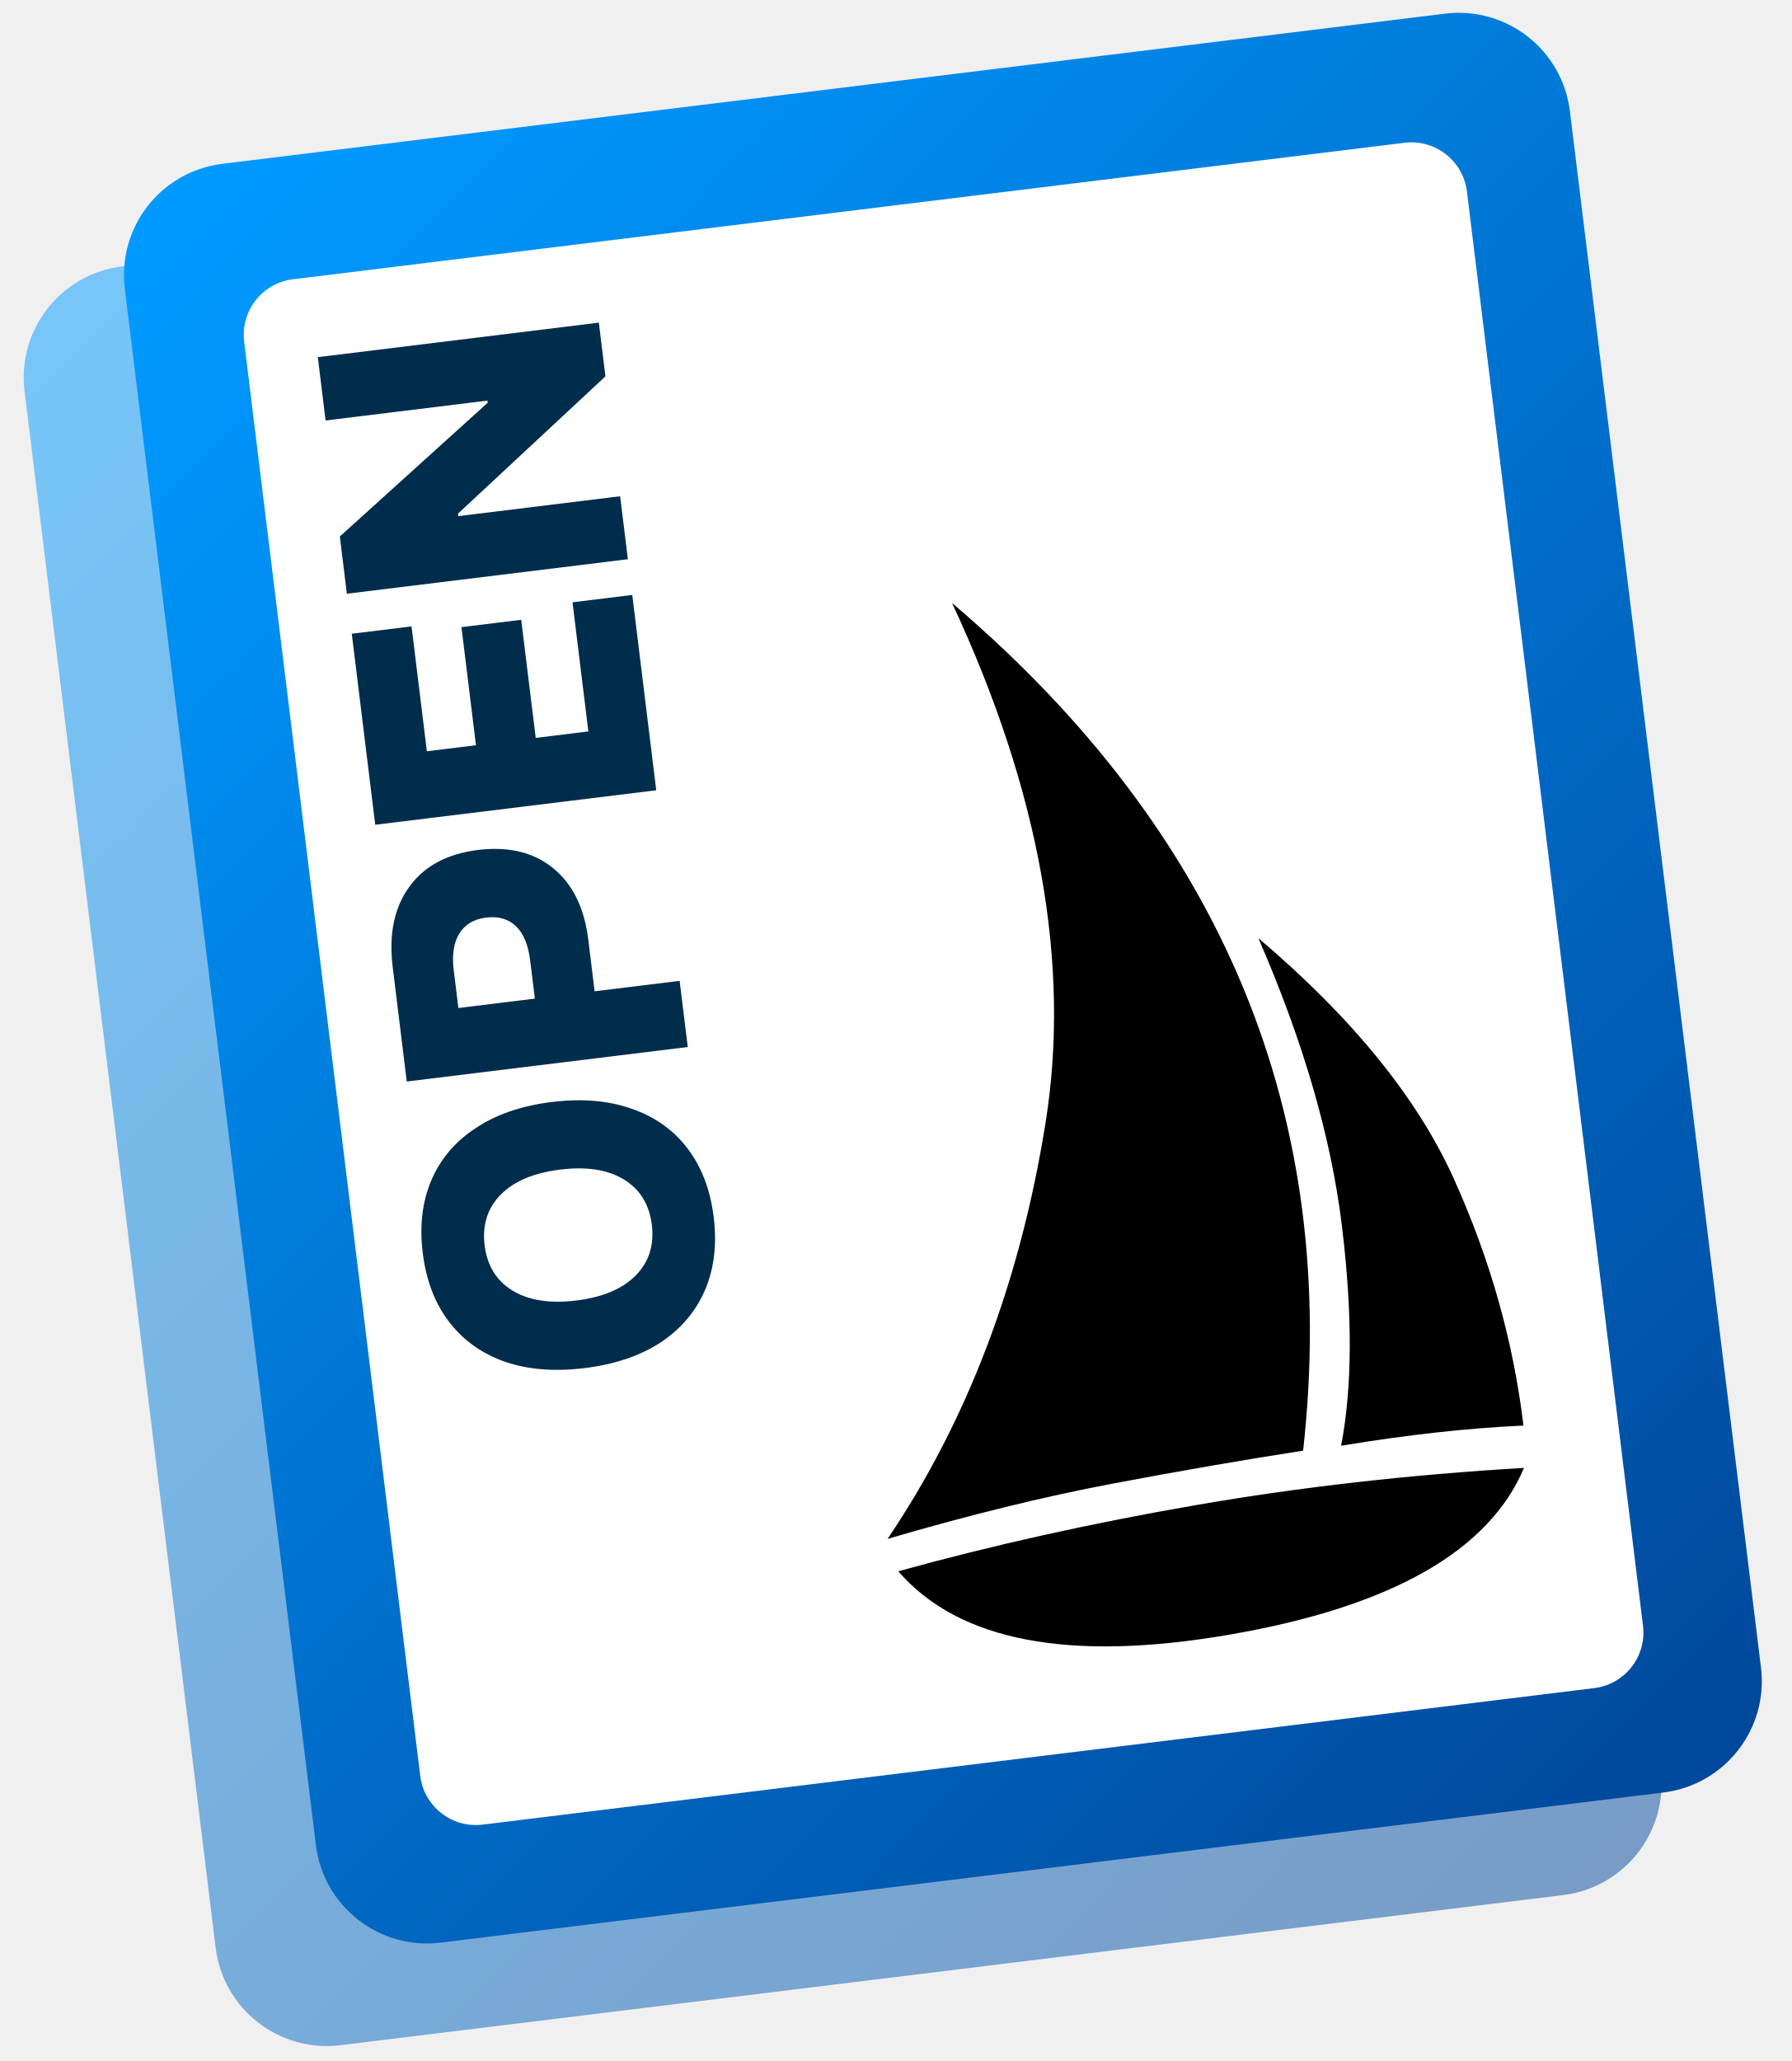
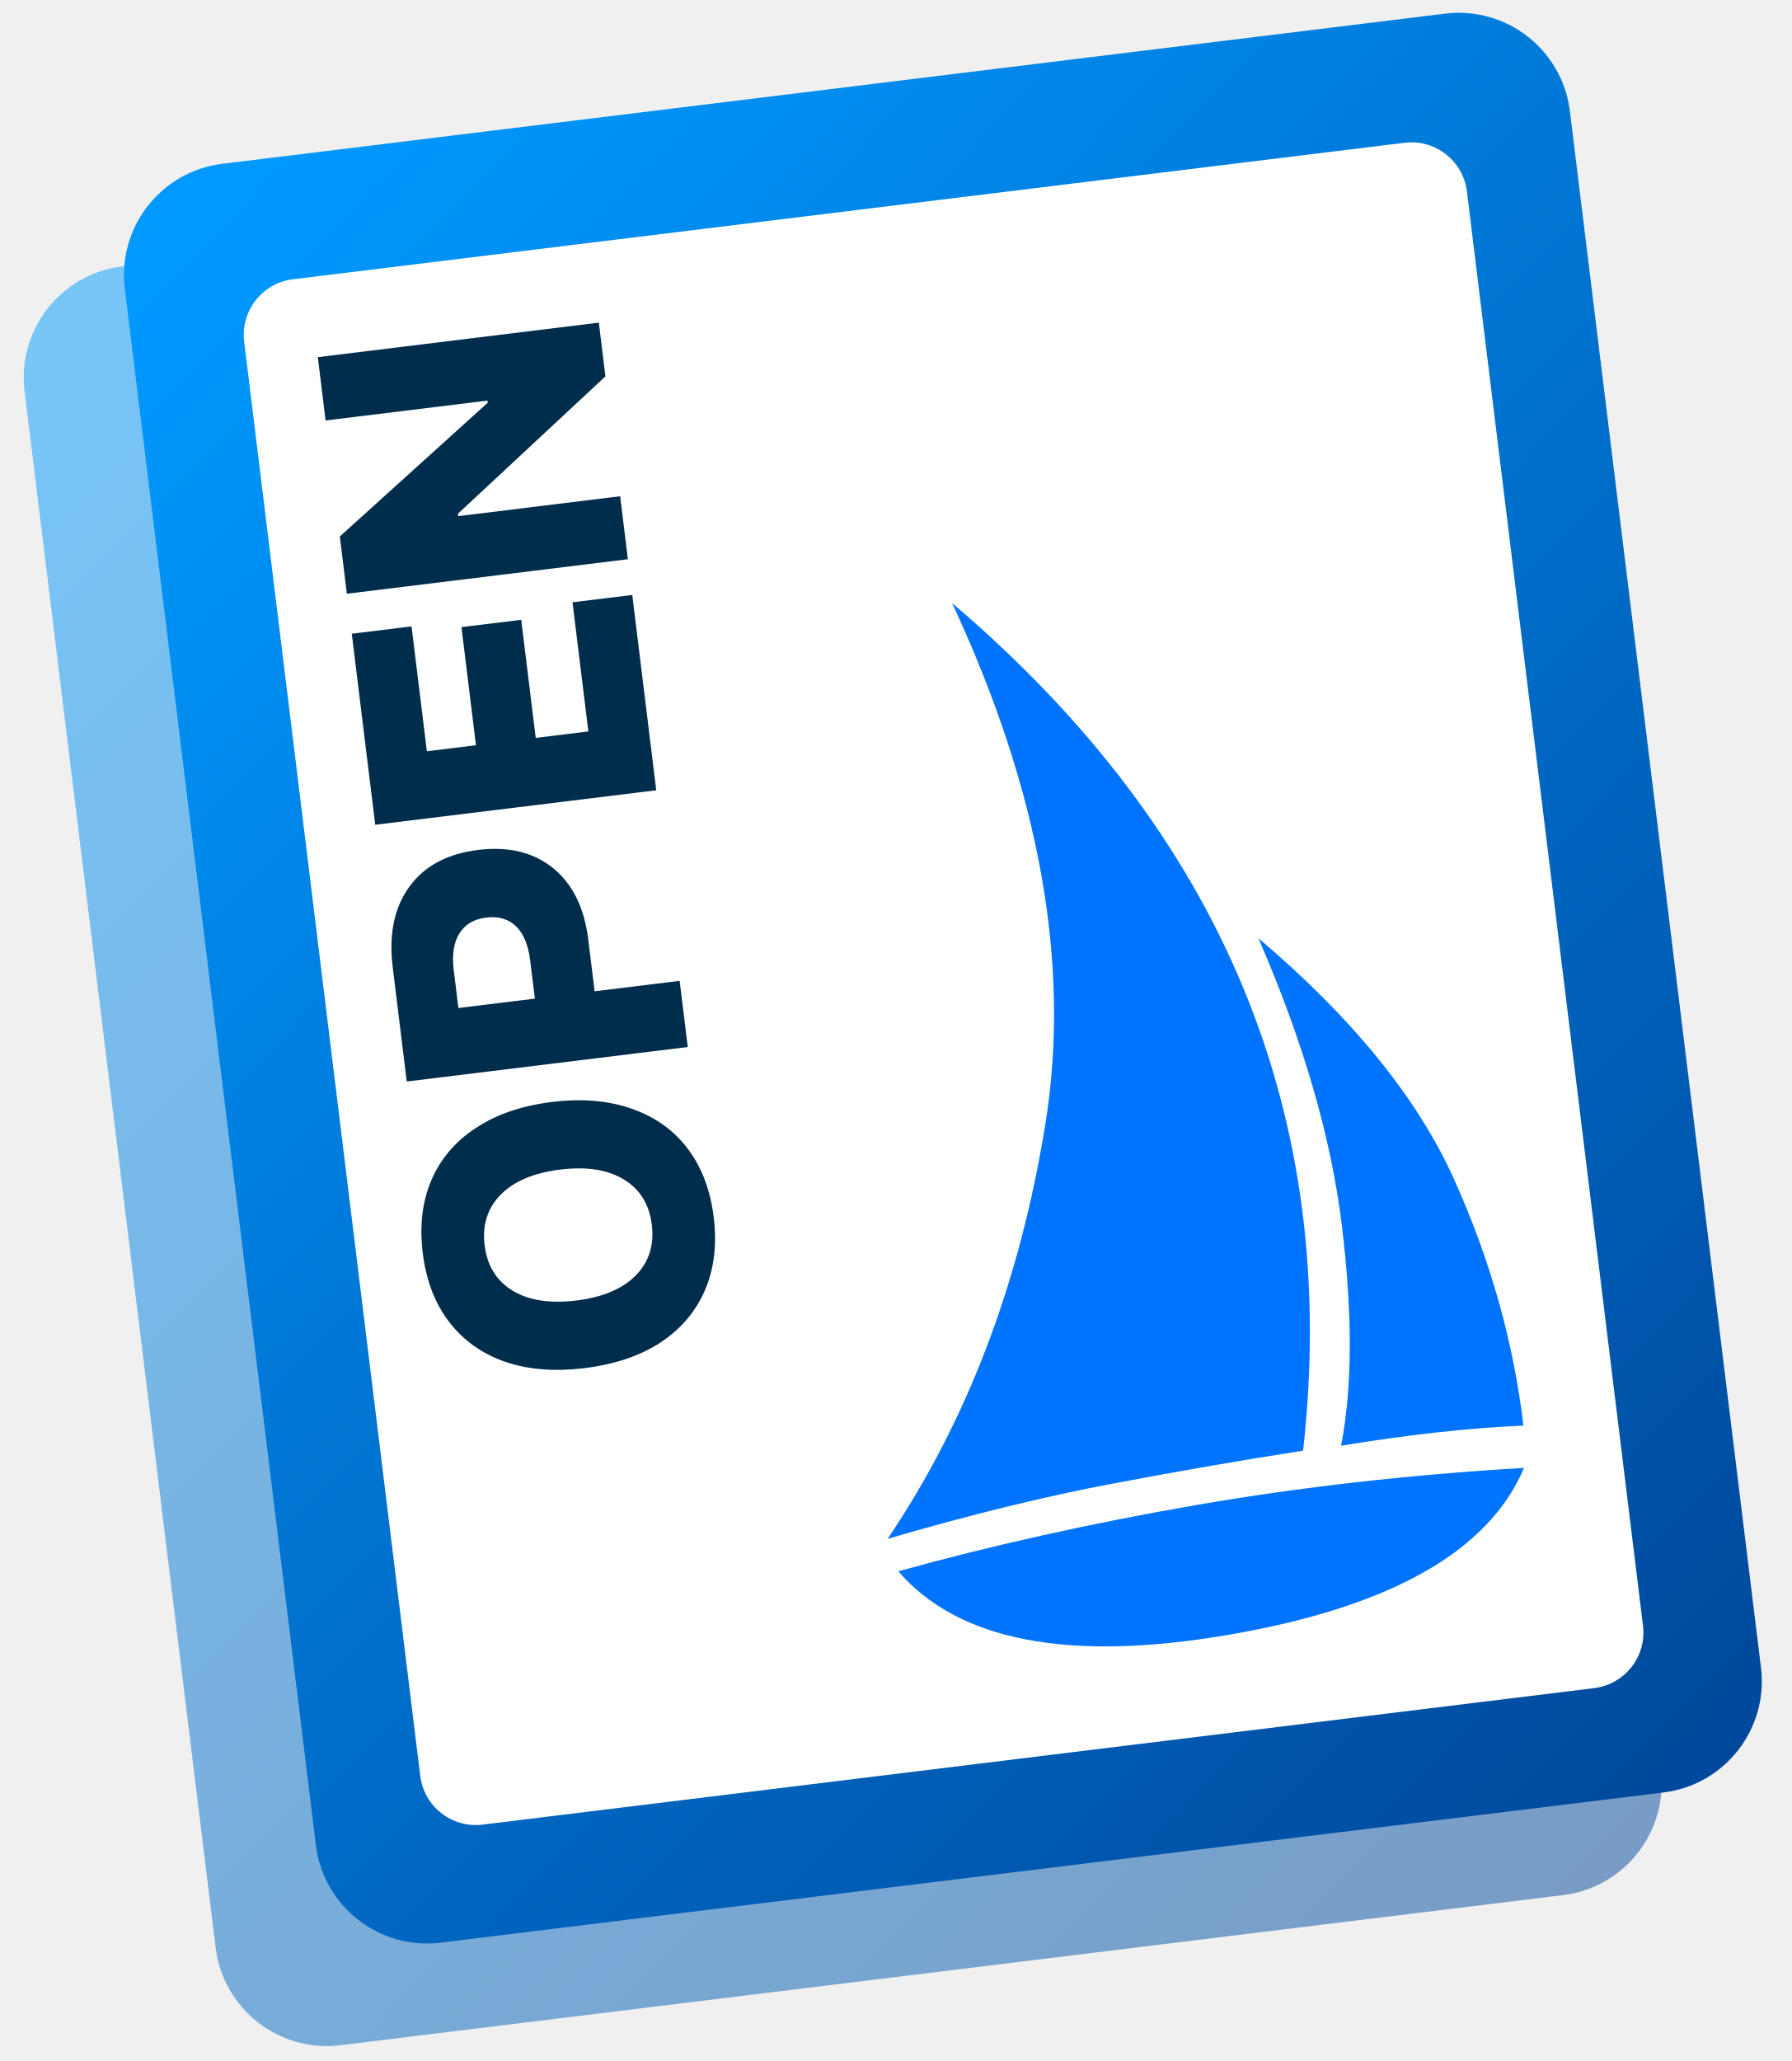
<svg xmlns="http://www.w3.org/2000/svg" width="160" height="184" viewBox="0 0 160 184" fill="none">
  <rect x="0.975" y="25.002" width="130" height="160" rx="10" transform="rotate(-7 0.97496 25.0021)" fill="url(#paint0_linear_1_35)" fill-opacity="0.5" />
  <rect x="9.925" y="15.843" width="130" height="160" rx="10" transform="rotate(-7 9.92546 15.843)" fill="url(#paint1_linear_1_35)" />
  <rect x="21.192" y="25.542" width="110" height="139" rx="5" transform="rotate(-7 21.1915 25.5423)" fill="white" />
-   <path fill-rule="evenodd" clip-rule="evenodd" d="M99.365 132.451C93.23 133.609 86.526 135.255 79.252 137.387C86.376 126.836 91.075 114.472 93.349 100.295C95.622 86.118 92.842 70.632 85.008 53.836C97.124 64.14 105.793 75.598 111.018 88.211C116.242 100.823 118.021 114.59 116.354 129.511C111.163 130.312 105.5 131.292 99.365 132.451ZM128.29 127.883C125.577 128.182 122.729 128.578 119.747 129.07C120.754 123.848 120.776 117.292 119.813 109.402C118.85 101.512 116.365 92.964 112.359 83.756C120.726 90.85 126.538 97.998 129.796 105.2C133.053 112.401 135.131 119.759 136.028 127.272C133.583 127.379 131.004 127.583 128.29 127.883ZM109.842 145.926C95.489 148.409 85.61 146.527 80.205 140.279C88.626 137.949 97.487 135.979 106.786 134.37C116.086 132.761 125.85 131.653 136.078 131.049C132.94 138.483 124.195 143.442 109.842 145.926Z" fill="black" />
+   <path fill-rule="evenodd" clip-rule="evenodd" d="M99.365 132.451C93.23 133.609 86.526 135.255 79.252 137.387C86.376 126.836 91.075 114.472 93.349 100.295C95.622 86.118 92.842 70.632 85.008 53.836C97.124 64.14 105.793 75.598 111.018 88.211C116.242 100.823 118.021 114.59 116.354 129.511C111.163 130.312 105.5 131.292 99.365 132.451ZM128.29 127.883C125.577 128.182 122.729 128.578 119.747 129.07C120.754 123.848 120.776 117.292 119.813 109.402C118.85 101.512 116.365 92.964 112.359 83.756C120.726 90.85 126.538 97.998 129.796 105.2C133.053 112.401 135.131 119.759 136.028 127.272C133.583 127.379 131.004 127.583 128.29 127.883ZM109.842 145.926C95.489 148.409 85.61 146.527 80.205 140.279C88.626 137.949 97.487 135.979 106.786 134.37C116.086 132.761 125.85 131.653 136.078 131.049C132.94 138.483 124.195 143.442 109.842 145.926Z" fill="#0074FF" />
  <path d="M63.727 108.666C64.026 111.101 63.766 113.272 62.947 115.178C62.127 117.084 60.804 118.643 58.975 119.857C57.144 121.049 54.884 121.81 52.195 122.14C49.506 122.47 47.129 122.278 45.064 121.565C42.996 120.83 41.334 119.637 40.078 117.986C38.822 116.334 38.045 114.291 37.746 111.856C37.447 109.421 37.707 107.251 38.526 105.345C39.345 103.439 40.67 101.89 42.501 100.697C44.33 99.484 46.589 98.713 49.278 98.382C51.967 98.052 54.345 98.254 56.413 98.989C58.478 99.703 60.139 100.885 61.394 102.537C62.65 104.188 63.428 106.231 63.727 108.666ZM58.2 109.345C57.977 107.524 57.145 106.175 55.705 105.299C54.264 104.422 52.369 104.129 50.019 104.417C47.668 104.706 45.901 105.449 44.715 106.648C43.53 107.847 43.049 109.357 43.272 111.178C43.496 112.999 44.328 114.347 45.768 115.224C47.208 116.1 49.104 116.394 51.454 116.105C53.804 115.817 55.572 115.073 56.758 113.874C57.943 112.676 58.424 111.166 58.2 109.345ZM35.067 86.36C34.705 83.416 35.196 81.024 36.539 79.183C37.879 77.32 39.926 76.22 42.678 75.882C45.41 75.547 47.647 76.089 49.391 77.508C51.134 78.927 52.18 81.056 52.528 83.893L53.094 88.499L60.685 87.567L61.41 93.474L36.319 96.555L35.067 86.36ZM47.34 85.755C47.172 84.379 46.757 83.366 46.097 82.716C45.413 82.048 44.52 81.781 43.419 81.917C42.318 82.052 41.517 82.526 41.015 83.34C40.513 84.154 40.345 85.239 40.512 86.594L40.929 89.992L47.758 89.154L47.34 85.755ZM47.834 65.877L52.534 65.3L51.119 53.771L56.455 53.116L58.596 70.553L33.504 73.633L31.41 56.578L36.746 55.922L38.115 67.071L42.498 66.532L41.203 55.988L46.539 55.333L47.834 65.877ZM55.373 44.304L56.063 49.926L30.971 53.007L30.344 47.894L43.547 35.956L43.524 35.765L29.072 37.539L28.378 31.886L53.47 28.805L54.059 33.601L40.894 45.857L40.921 46.079L55.373 44.304Z" fill="#002D4B" />
  <defs>
    <linearGradient id="paint0_linear_1_35" x1="8.475" y1="30.502" x2="130.975" y2="185.002" gradientUnits="userSpaceOnUse">
      <stop stop-color="#0099FF" />
      <stop offset="1" stop-color="#004699" />
    </linearGradient>
    <linearGradient id="paint1_linear_1_35" x1="17.425" y1="21.343" x2="139.925" y2="175.843" gradientUnits="userSpaceOnUse">
      <stop stop-color="#0099FF" />
      <stop offset="1" stop-color="#004699" />
    </linearGradient>
  </defs>
</svg>
